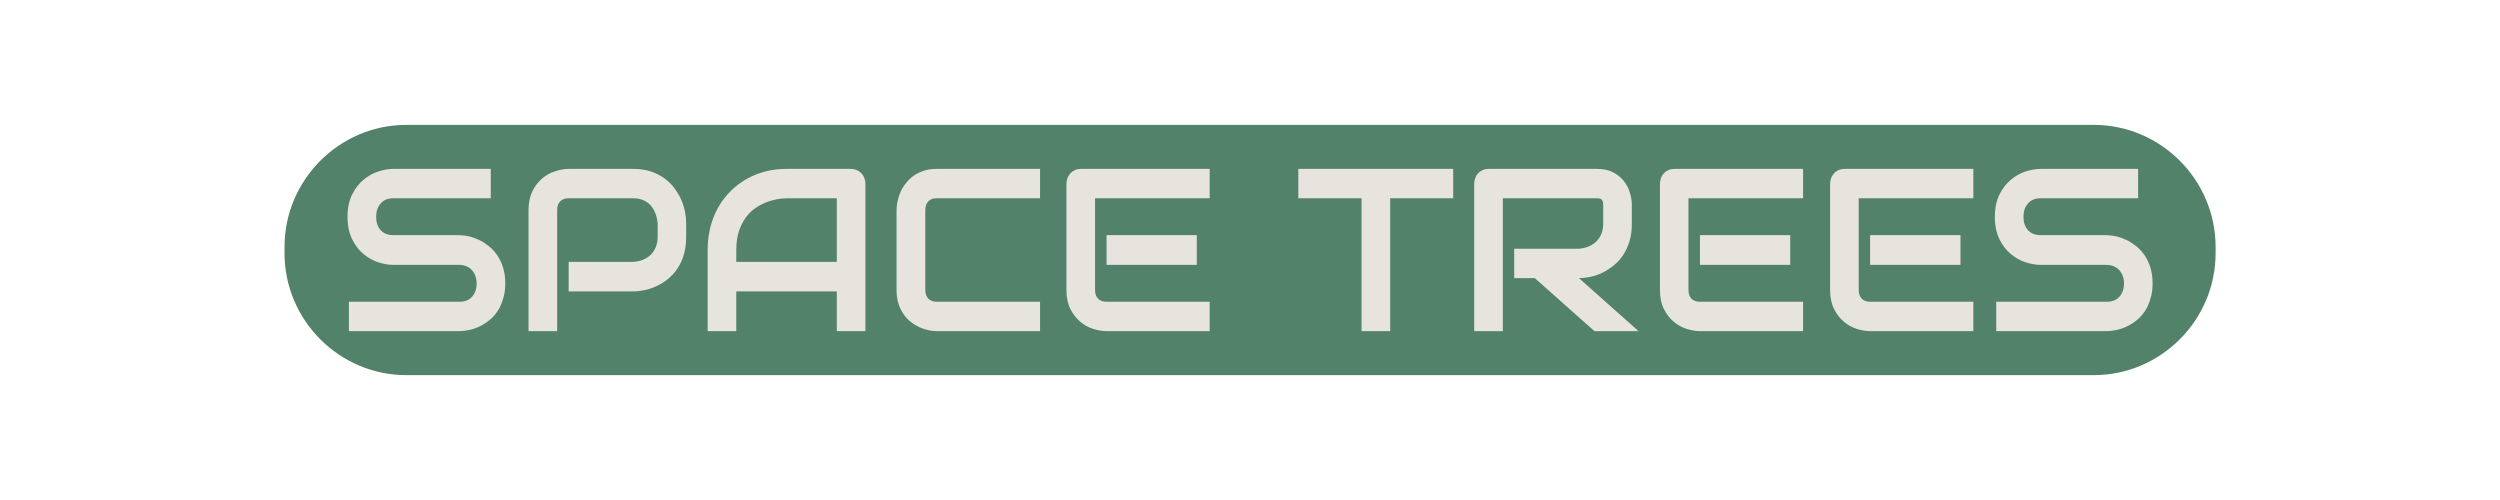
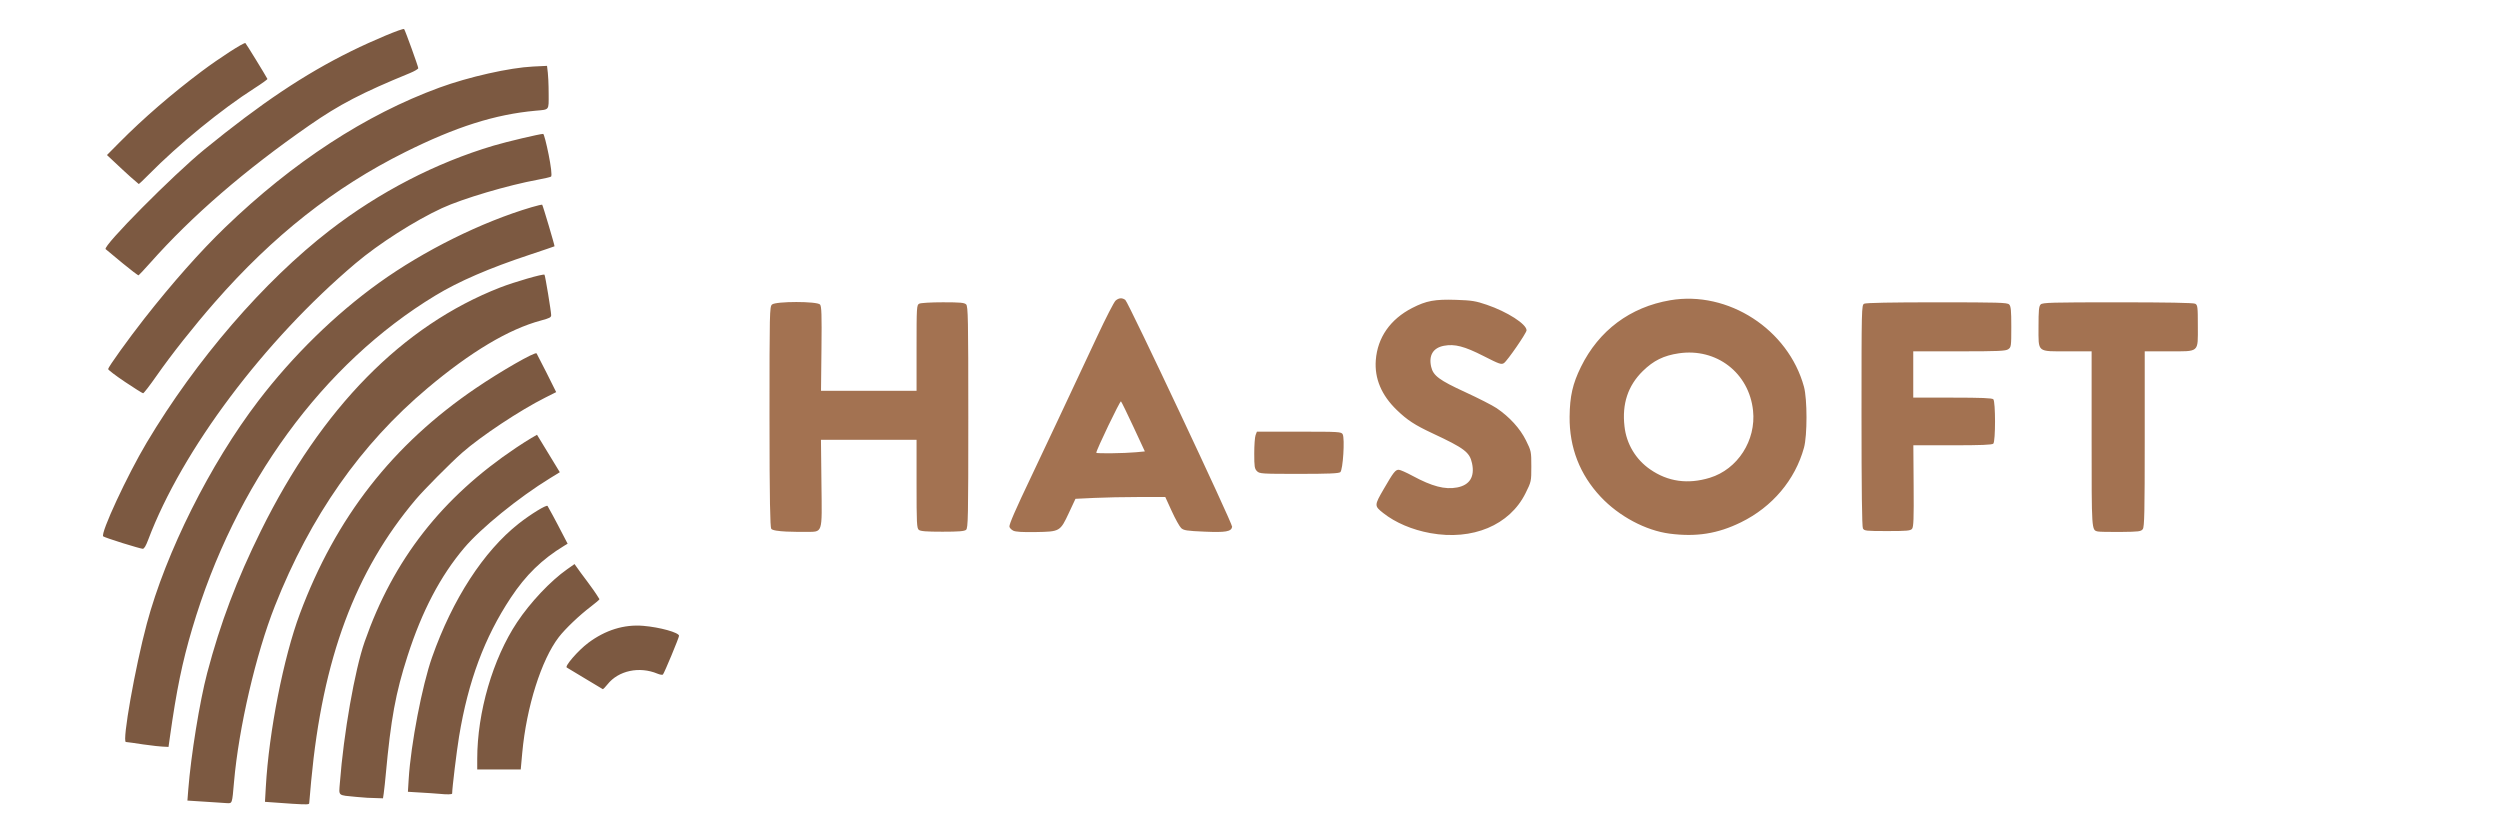
- <svg xmlns="http://www.w3.org/2000/svg" version="1.2" width="755.868" height="39.99mm" viewBox="0 0 19999 3999" preserveAspectRatio="xMidYMid" fill-rule="evenodd" stroke-width="28.222" stroke-linejoin="round" xml:space="preserve">
-   <defs class="ClipPathGroup">
-     <clipPath id="a" clipPathUnits="userSpaceOnUse">
-       <path d="M0 0h19999v3999H0z" />
-     </clipPath>
-   </defs>
-   <g class="SlideGroup">
-     <g class="Slide" clip-path="url(#a)">
-       <g class="Page">
-         <g class="com.sun.star.drawing.ClosedBezierShape">
-           <path class="BoundingBox" fill="none" d="M2275 999h15450v2003H2275z" />
-           <path fill="#53826A" d="M3251 999h13498c537 0 975 440 975 977v49c0 537-439 976-975 976H3251c-537 0-975-439-975-976v-49c0-537 438-977 975-977Z" />
-         </g>
-         <g class="com.sun.star.drawing.ClosedBezierShape">
-           <path class="BoundingBox" fill="none" d="M2780 1351h14441v1299H2780z" />
-           <path fill="#E7E3DD" d="M4042 2267c0 47-6 88-18 125-11 38-26 71-45 99s-41 52-66 72-51 36-78 49-55 22-83 28-54 9-78 9h-883v-235h883c44 0 78-13 102-40s37-62 37-107c0-21-4-41-10-59s-16-34-28-47c-12-14-26-24-44-31-17-7-36-11-57-11h-527c-37 0-77-7-119-20-43-14-83-36-119-66-37-30-68-70-92-119s-37-109-37-180c0-70 13-130 37-178 24-49 55-88 92-119 36-30 76-52 119-66 42-13 82-20 119-20h779v235h-779c-43 0-77 13-101 41-25 27-37 63-37 107 0 46 12 81 37 108 24 26 58 39 101 39h529c24 1 50 4 78 10 27 7 55 17 82 30s53 31 78 51 46 44 66 73c18 28 34 61 45 97 11 37 17 79 17 125Zm1447-373c0 54-6 102-19 144-13 43-30 80-52 112-22 33-48 60-76 83-29 23-59 42-91 56-31 15-63 25-95 32-32 6-62 10-90 10h-517v-236h517c29-2 56-8 80-18s44-24 61-40c17-17 30-38 39-61 10-24 15-52 15-82v-107c-3-30-9-57-19-82-9-24-22-45-38-63-16-17-36-31-59-41s-49-15-79-15h-516c-30 0-53 8-69 25-16 16-24 39-24 70v968h-229v-968c0-60 11-111 32-154 22-42 49-76 80-102 32-26 67-45 105-56 37-12 72-18 104-18h517c52 0 98 7 139 20 41 14 77 32 109 55 31 22 58 48 80 78 22 29 40 60 55 92 14 33 24 65 31 98 6 33 9 64 9 93v107Zm1434 755h-229v-318h-804v318h-229v-649c0-95 16-182 47-262 32-80 76-148 133-205 56-58 123-102 199-134 77-32 161-48 252-48h516c16 0 31 3 45 9s26 14 37 25c10 11 19 24 24 38 6 15 9 30 9 47v1179Zm-1033-554h804v-509h-402c-7 0-22 1-44 3-23 2-49 8-79 16-29 8-60 21-93 39s-64 42-91 72c-27 31-50 70-68 116s-27 102-27 168v95Zm2430 554h-825c-21 0-44-2-69-8-24-5-48-13-72-24-23-11-46-24-68-42-22-17-41-38-58-62s-31-53-41-85-15-69-15-109v-638c0-22 3-45 8-70s13-50 23-74c11-25 25-48 43-70 17-23 37-42 61-60 24-17 51-30 82-41 31-10 66-15 106-15h825v235h-825c-30 0-53 8-69 25-16 16-24 40-24 72v636c0 30 8 53 24 70 17 16 39 25 69 25h825v235Zm1254-530h-722v-238h722v238Zm103 530h-825c-32 0-67-6-104-17-38-12-73-30-105-57-31-26-58-60-80-102-21-42-32-93-32-154v-849c0-17 3-32 9-47 6-14 14-27 24-38 11-11 23-19 37-25s29-9 46-9h1030v235h-917v733c0 31 8 54 24 70 16 17 39 25 69 25h824v235Zm1948-1063h-504v1063h-229V1586h-506v-235h1239v235Zm1429 201c0 54-6 101-19 144s-31 80-53 113c-22 32-47 59-76 82s-59 42-90 57-63 25-95 32c-32 6-62 10-90 10l477 424h-353l-477-424h-165v-235h518c28-3 55-9 79-19 23-10 44-23 61-41 17-17 31-37 40-61s14-51 14-82v-149c0-13-1-23-5-30-3-7-7-12-12-15s-10-6-16-6-11-1-15-1h-755v1063h-229V1470c0-17 3-32 9-47 5-14 13-27 24-38 10-11 22-19 36-25s29-9 46-9h869c51 0 94 10 129 28 35 19 64 43 86 72 22 28 38 59 47 93 10 33 15 64 15 93v150Zm1267 332h-722v-238h722v238Zm103 530h-825c-32 0-66-6-104-17-37-12-72-30-104-57-32-26-59-60-80-102-22-42-32-93-32-154v-849c0-17 3-32 8-47 6-14 14-27 25-38 10-11 22-19 36-25s29-9 46-9h1030v235h-917v733c0 31 8 54 24 70 16 17 39 25 70 25h823v235Zm1259-530h-723v-238h723v238Zm103 530h-826c-31 0-66-6-103-17-38-12-73-30-105-57-32-26-58-60-80-102-21-42-32-93-32-154v-849c0-17 3-32 9-47 6-14 14-27 24-38s22-19 36-25c15-6 30-9 46-9h1031v235h-917v733c0 31 8 54 24 70 15 17 39 25 69 25h824v235Zm1434-382c0 47-6 88-18 125-11 38-26 71-45 99s-41 52-66 72-51 36-78 49-55 22-83 28-54 9-78 9h-883v-235h883c44 0 78-13 102-40s37-62 37-107c0-21-3-41-10-59-6-18-16-34-28-47-12-14-26-24-44-31-17-7-36-11-57-11h-527c-37 0-77-7-119-20-43-14-83-36-119-66-37-30-68-70-92-119s-37-109-37-180c0-70 13-130 37-178 24-49 55-88 92-119 36-30 76-52 119-66 42-13 82-20 119-20h779v235h-779c-43 0-77 13-101 41-25 27-37 63-37 107 0 46 12 81 37 108 24 26 58 39 101 39h529c24 1 50 4 78 10 27 7 55 17 82 30s53 31 78 51 46 44 66 73c18 28 34 61 45 97 11 37 17 79 17 125Z" />
-         </g>
-       </g>
-     </g>
-   </g>
+ <svg xmlns="http://www.w3.org/2000/svg" xml:space="preserve" width="750" height="250" viewBox="0 0 198.438 66.146">
+   <path d="M113.534 42.316c-1.444-.262-2.776-.83-3.74-1.593-.715-.565-.715-.604.037-1.9.78-1.348.927-1.535 1.198-1.535.11 0 .601.217 1.091.482 1.554.84 2.574 1.106 3.538.923 1.003-.19 1.413-.854 1.185-1.918-.19-.884-.592-1.19-3.15-2.386-1.393-.651-1.995-1.045-2.823-1.845-1.217-1.174-1.776-2.503-1.666-3.956.137-1.799 1.15-3.25 2.89-4.143 1.13-.579 1.792-.7 3.504-.644 1.228.041 1.542.092 2.415.39 1.631.556 3.158 1.536 3.158 2.028 0 .21-1.53 2.428-1.794 2.601-.207.136-.355.085-1.622-.561-1.514-.772-2.287-.973-3.137-.814-.864.161-1.229.76-1.018 1.674.163.703.644 1.06 2.707 2.008 1.04.478 2.159 1.05 2.486 1.27 1.027.695 1.866 1.616 2.332 2.562.416.843.424.88.424 2.061 0 1.197-.002 1.207-.458 2.126-1.259 2.542-4.207 3.778-7.557 3.17m19.002.043c-1.911-.248-4.028-1.377-5.48-2.923-1.659-1.766-2.493-3.916-2.468-6.363.017-1.625.242-2.615.9-3.951 1.423-2.894 3.908-4.749 7.085-5.29 4.593-.783 9.37 2.306 10.616 6.863.268.983.27 3.867.003 4.84-.703 2.557-2.513 4.703-4.999 5.922-1.845.906-3.544 1.176-5.657.902m3.18-4.435c2.212-.677 3.685-2.968 3.432-5.337-.318-2.992-2.902-4.983-5.893-4.542-1.2.177-2.008.576-2.857 1.408-1.182 1.16-1.661 2.607-1.453 4.394a4.76 4.76 0 0 0 2.036 3.41c1.403.976 2.994 1.2 4.735.667m-74.502 4.041c-.077-.157-.135-2.09-.135-8.896 0-8.308.01-8.725.198-8.896.295-.267 3.594-.267 3.815.001.12.146.141.807.112 3.513l-.036 3.332h7.584v-3.4c0-3.252.009-3.406.209-3.513.118-.063.936-.112 1.883-.112 1.379 0 1.705.03 1.845.17.151.152.17 1.113.17 8.957 0 8.044-.016 8.8-.18 8.936-.134.112-.596.148-1.874.148s-1.74-.036-1.875-.148c-.16-.132-.178-.525-.178-3.648V34.91h-7.588l.038 3.454c.046 4.125.142 3.836-1.29 3.852-.518.006-2.564.02-2.698-.25m19.212.155c-.148-.075-.284-.215-.303-.312-.034-.176.493-1.387 1.729-3.974.698-1.46 3.234-6.851 5.24-11.138.68-1.456 1.337-2.733 1.459-2.837q.39-.334.771-.054c.233.171 8.525 17.78 8.48 18.01-.073.382-.5.457-2.192.384-1.404-.06-1.652-.098-1.853-.283-.127-.117-.464-.72-.747-1.34l-.515-1.127h-2.073c-1.14 0-2.744.033-3.564.072l-1.492.071-.52 1.112c-.696 1.486-.71 1.495-2.633 1.527-1.054.018-1.6-.016-1.787-.11m9.735-6.224.712-.067-.903-1.943c-.497-1.068-.943-1.982-.992-2.03-.07-.071-1.96 3.864-1.96 4.08 0 .074 2.25.045 3.143-.04m76.348 6.288c-.492-.116-.486-.018-.486-7.349v-6.95h-1.867c-2.504 0-2.348.13-2.348-1.944 0-1.317.03-1.638.17-1.777.15-.15.854-.17 6.113-.17 3.89 0 6.016.039 6.153.112.193.103.21.242.21 1.777 0 2.14.161 2.002-2.349 2.002h-1.867v6.95c0 5.832-.025 6.985-.153 7.16-.14.19-.305.212-1.757.226-.881.008-1.7-.008-1.819-.037m-18.64-.242c-.074-.139-.111-3.136-.111-8.966 0-8.548.005-8.76.209-8.87.136-.073 2.145-.112 5.774-.112 4.916 0 5.586.02 5.736.17.139.14.17.46.17 1.777 0 1.539-.01 1.615-.24 1.776-.207.144-.762.168-3.892.168h-3.65v3.675h3.112c2.277 0 3.148.035 3.243.13.181.18.181 3.342 0 3.523-.095.095-.965.13-3.24.13h-3.108l.023 3.225c.02 2.601-.005 3.26-.125 3.405-.127.153-.406.178-1.968.178-1.69 0-1.829-.015-1.932-.209m-48.098-4.546c-.19-.19-.216-.36-.216-1.398 0-.65.047-1.307.105-1.46l.106-.276h3.349c3.196 0 3.354.01 3.46.208.18.336.021 2.839-.19 3.007-.128.101-.956.135-3.284.135-2.97 0-3.124-.01-3.33-.216" style="fill:#a37251;fill-opacity:1" />
+   <path d="M23.2 63.799c-.722-.046-1.445-.1-2.168-.153l.068-1.19c.247-4.381 1.407-10.277 2.703-13.742 2.86-7.648 7.361-13.416 13.976-17.909 1.972-1.34 4.684-2.894 4.811-2.758.538 1.016 1.044 2.05 1.557 3.077l-.884.445c-1.996 1.002-5.092 3.056-6.579 4.365-.903.794-3.02 2.926-3.674 3.7-4.823 5.707-7.4 12.638-8.31 22.353a85 85 0 0 0-.156 1.766c0 .11-.19.116-1.343.046m-8.325-.253.067-.86c.21-2.706.909-7.02 1.503-9.27 1.053-3.987 2.341-7.393 4.271-11.294 4.83-9.762 11.238-16.278 18.979-19.3 1.129-.441 3.433-1.106 3.523-1.017.057.057.527 2.908.53 3.21 0 .177-.121.241-.805.424-2.557.685-5.572 2.481-9.004 5.366-5.307 4.46-9.3 10.157-12.118 17.288-1.514 3.832-2.873 9.68-3.247 13.98-.153 1.754-.132 1.695-.575 1.676-.204-.009-1.34-.096-3.124-.203m13.4-.292c-1.497-.145-1.38-.045-1.298-1.11.296-3.908 1.184-8.968 1.966-11.206 2.273-6.51 6.133-11.454 12.02-15.398.41-.275.952-.62 1.204-.766l.457-.265 1.81 2.973-.765.47c-2.503 1.537-5.492 3.964-6.827 5.541-1.887 2.23-3.349 5.018-4.49 8.562-.954 2.964-1.323 4.976-1.738 9.471a37 37 0 0 1-.159 1.468l-.057.373c-1.127-.024-1.48-.051-2.122-.113m6.568-.246c-.247-.025-.698-.054-2.467-.16l.063-1.023c.167-2.732 1.069-7.429 1.853-9.652 1.628-4.617 4.092-8.416 6.883-10.615.938-.738 2.189-1.506 2.284-1.4.558.984 1.07 1.994 1.594 2.998l-.279.169c-1.75 1.063-3.044 2.322-4.234 4.121-2.086 3.15-3.381 6.628-4.104 11.017-.193 1.173-.548 4.1-.548 4.52 0 .081-.376.09-1.045.025m3.035-2.758c0-3.715 1.236-7.957 3.161-10.854 1.054-1.585 2.665-3.292 3.975-4.21l.587-.413c.643.94 1.391 1.813 1.98 2.788 0 .038-.31.303-.688.59-.894.676-2.026 1.755-2.536 2.416-1.388 1.799-2.573 5.548-2.906 9.193l-.12 1.319H37.88ZM9.991 58.895c-.311-.022.73-5.908 1.662-9.388 1.512-5.656 5.029-12.683 8.85-17.684 2.74-3.586 6.092-6.866 9.57-9.365 3.581-2.572 8.15-4.837 12.13-6.013.437-.129.812-.216.834-.194.054.054 1.008 3.269.979 3.298-.013.013-.913.319-1.999.68-3.194 1.06-5.586 2.095-7.452 3.224-8.936 5.408-15.914 14.966-19.31 26.448-.79 2.67-1.246 4.882-1.763 8.566l-.116.82c-1.323-.039-2.881-.357-3.385-.392m35.002-5.907c-.214-.077.901-1.364 1.699-1.96 1.364-1.02 2.843-1.478 4.367-1.352 1.318.11 2.84.534 2.84.791 0 .147-1.174 2.97-1.279 3.074-.043.043-.237.013-.431-.068-1.44-.602-3.102-.247-3.97.85-.169.213-.337.383-.373.379-.037-.005-2.798-1.695-2.853-1.714M9.717 43.104c-.793-.248-1.48-.486-1.524-.529-.239-.229 1.906-4.851 3.456-7.45 3.926-6.58 9.295-12.804 14.537-16.852 3.93-3.034 8.407-5.349 12.986-6.712 1.048-.312 3.673-.933 3.943-.933.124 0 .827 3.264.62 3.392-.069.042-.53.151-1.026.241-2.371.433-5.996 1.506-7.625 2.259-2.16.998-5.016 2.822-6.858 4.38-7.265 6.142-13.779 14.825-16.463 21.944-.19.504-.322.72-.438.716-.09-.003-.814-.208-1.608-.456m.2-12.794c-.74-.496-1.34-.954-1.334-1.017.015-.17 1.606-2.385 2.862-3.988 2.224-2.836 4.455-5.355 6.435-7.264 5.37-5.176 11.138-8.939 16.994-11.085 2.323-.852 5.58-1.585 7.442-1.675l1.104-.053c.107.74.126 1.487.13 2.234 0 1.328.083 1.224-1.045 1.327-3.223.294-6.311 1.275-10.349 3.285-5.62 2.798-10.485 6.636-15.106 11.917-1.69 1.932-3.443 4.147-4.646 5.872-.52.745-.99 1.354-1.045 1.352s-.704-.41-1.443-.905m-.215-9.442c-.676-.558-1.268-1.05-1.316-1.093-.255-.227 5.358-5.889 7.858-7.927 4.486-3.658 7.91-5.95 11.64-7.79 1.733-.855 4.102-1.844 4.195-1.75.074.073 1.122 2.972 1.122 3.102 0 .066-.302.244-.671.396-3.795 1.554-5.584 2.484-7.98 4.148-5.128 3.561-9.289 7.158-12.638 10.923-.463.52-.873.959-.911.976-.04.016-.624-.427-1.3-.985m-1.21-8.561.987-.996c1.892-1.911 4.172-3.883 6.538-5.655 1.401-1.05 3.349-2.308 3.464-2.236.05.03 1.592 2.541 1.747 2.844.018.035-.437.364-1.012.73-2.617 1.669-6.037 4.46-8.405 6.86-.409.415-.767.753-.796.752-.873-.724-1.689-1.528-2.523-2.3" style="fill:#7c5941;fill-opacity:1;stroke-width:.921" />
</svg>
